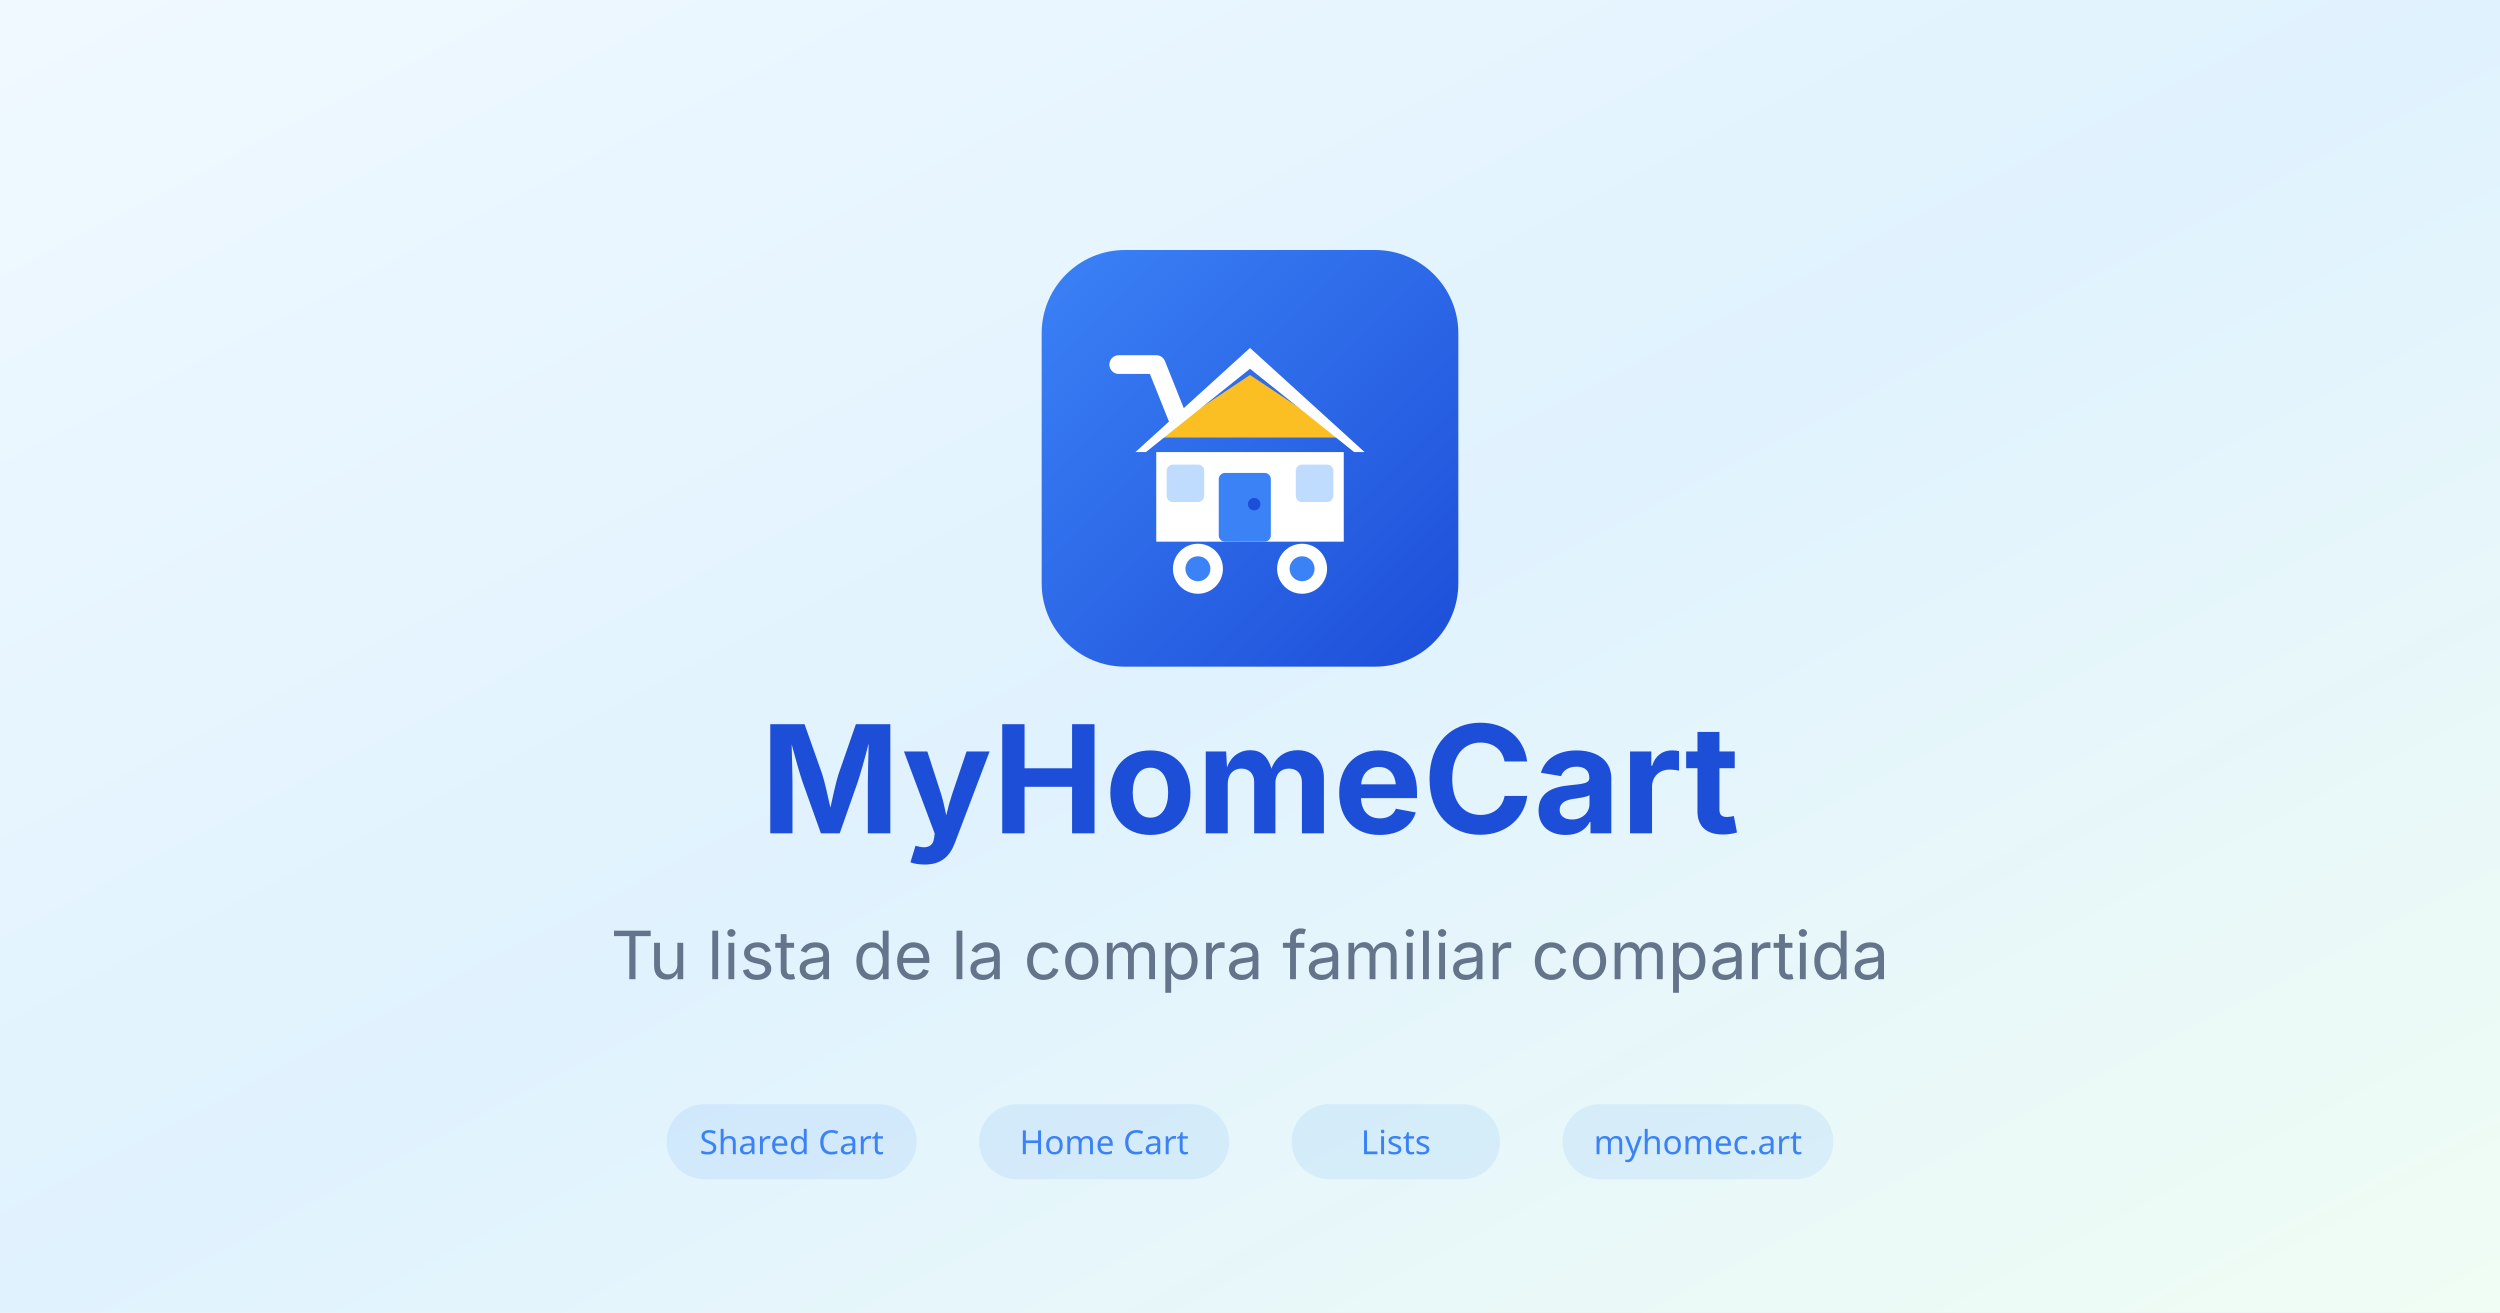
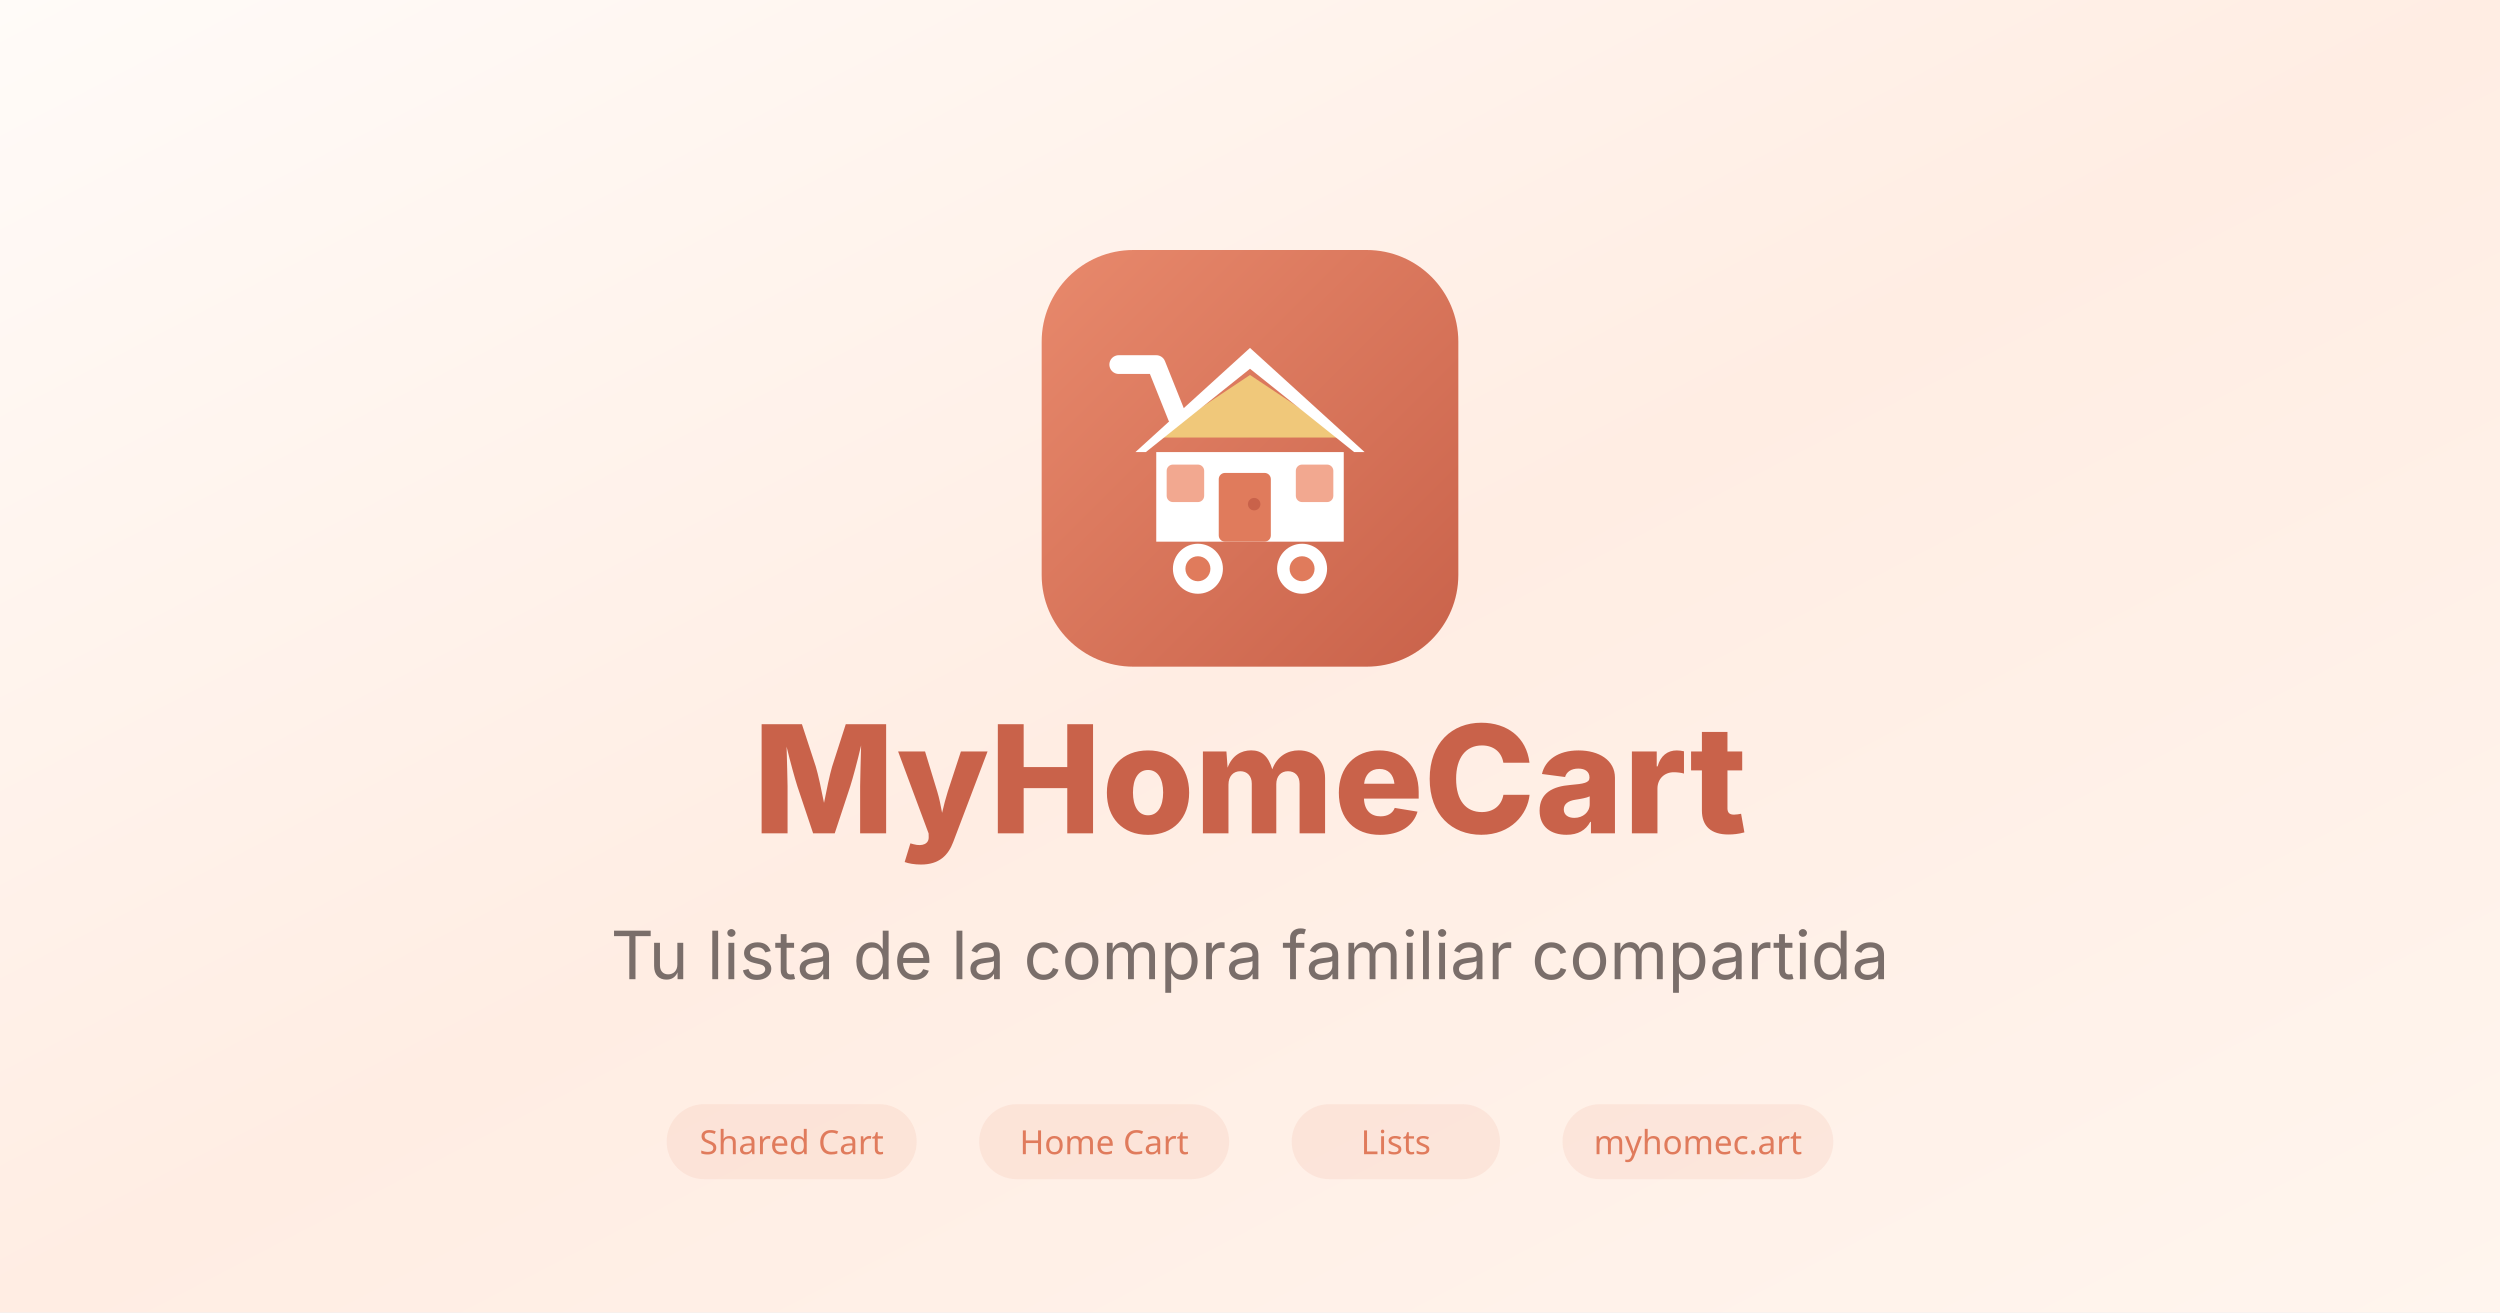
<svg xmlns="http://www.w3.org/2000/svg" width="1200" height="630" viewBox="0 0 1200 630">
  <defs>
    <linearGradient id="bgGrad" x1="0%" y1="0%" x2="100%" y2="100%">
-       <stop offset="0%" style="stop-color:#f0f9ff" />
-       <stop offset="50%" style="stop-color:#e0f2fe" />
-       <stop offset="100%" style="stop-color:#f0fdf4" />
+       <stop offset="0%" style="stop-color:#fffbf8" />
+       <stop offset="50%" style="stop-color:#ffede3" />
+       <stop offset="100%" style="stop-color:#fff5ee" />
    </linearGradient>
    <linearGradient id="logoGrad" x1="0%" y1="0%" x2="100%" y2="100%">
-       <stop offset="0%" style="stop-color:#3b82f6" />
-       <stop offset="100%" style="stop-color:#1d4ed8" />
+       <stop offset="0%" style="stop-color:#e8896c" />
+       <stop offset="100%" style="stop-color:#c9624a" />
    </linearGradient>
  </defs>
  <rect width="1200" height="630" fill="url(#bgGrad)" />
  <g transform="translate(500, 120)">
-     <rect width="200" height="200" rx="40" fill="url(#logoGrad)" />
+     <rect width="200" height="200" rx="44" fill="url(#logoGrad)" />
    <g transform="translate(25, 25)">
      <path d="M12 30 L30 30 L40 55" stroke="#ffffff" stroke-width="9" stroke-linecap="round" stroke-linejoin="round" fill="none" />
-       <path d="M75 35 L120 65 L30 65 Z" fill="#fbbf24" />
+       <path d="M75 35 L120 65 L30 65 Z" fill="#f0c87a" />
      <path d="M75 22 L130 72 L125 72 L75 32 L25 72 L20 72 Z" fill="#ffffff" />
      <path d="M30 72 L30 115 L120 115 L120 72 Z" fill="#ffffff" />
-       <rect x="60" y="82" width="25" height="33" rx="3" fill="#3b82f6" />
-       <circle cx="77" cy="97" r="3" fill="#1d4ed8" />
-       <rect x="35" y="78" width="18" height="18" rx="3" fill="#bfdbfe" />
-       <rect x="97" y="78" width="18" height="18" rx="3" fill="#bfdbfe" />
+       <rect x="60" y="82" width="25" height="33" rx="3" fill="#e07b5c" />
+       <circle cx="77" cy="97" r="3" fill="#c9624a" />
+       <rect x="35" y="78" width="18" height="18" rx="3" fill="#f2a890" />
+       <rect x="97" y="78" width="18" height="18" rx="3" fill="#f2a890" />
      <circle cx="50" cy="128" r="12" fill="#ffffff" />
      <circle cx="100" cy="128" r="12" fill="#ffffff" />
-       <circle cx="50" cy="128" r="6" fill="#3b82f6" />
-       <circle cx="100" cy="128" r="6" fill="#3b82f6" />
+       <circle cx="50" cy="128" r="6" fill="#e07b5c" />
+       <circle cx="100" cy="128" r="6" fill="#e07b5c" />
    </g>
  </g>
-   <text x="600" y="400" font-family="system-ui, -apple-system, sans-serif" font-size="72" font-weight="700" fill="#1d4ed8" text-anchor="middle">MyHomeCart</text>
-   <text x="600" y="470" font-family="system-ui, -apple-system, sans-serif" font-size="32" fill="#64748b" text-anchor="middle">Tu lista de la compra familiar compartida</text>
+   <text x="600" y="400" font-family="'Nunito', system-ui, -apple-system, sans-serif" font-size="72" font-weight="800" fill="#c9624a" text-anchor="middle">MyHomeCart</text>
+   <text x="600" y="470" font-family="'Nunito', system-ui, -apple-system, sans-serif" font-size="32" fill="#7a6e6a" text-anchor="middle">Tu lista de la compra familiar compartida</text>
  <g transform="translate(600, 530)">
-     <rect x="-280" y="0" width="120" height="36" rx="18" fill="rgba(59, 130, 246, 0.1)" />
-     <text x="-220" y="24" font-family="system-ui, sans-serif" font-size="16" fill="#3b82f6" text-anchor="middle">Shared Cart</text>
-     <rect x="-130" y="0" width="120" height="36" rx="18" fill="rgba(59, 130, 246, 0.1)" />
-     <text x="-70" y="24" font-family="system-ui, sans-serif" font-size="16" fill="#3b82f6" text-anchor="middle">Home Cart</text>
-     <rect x="20" y="0" width="100" height="36" rx="18" fill="rgba(59, 130, 246, 0.1)" />
-     <text x="70" y="24" font-family="system-ui, sans-serif" font-size="16" fill="#3b82f6" text-anchor="middle">Lists</text>
-     <rect x="150" y="0" width="130" height="36" rx="18" fill="rgba(59, 130, 246, 0.1)" />
-     <text x="215" y="24" font-family="system-ui, sans-serif" font-size="16" fill="#3b82f6" text-anchor="middle">myhomec.art</text>
+     <rect x="-280" y="0" width="120" height="36" rx="18" fill="rgba(224, 123, 92, 0.1)" />
+     <text x="-220" y="24" font-family="'Nunito', system-ui, sans-serif" font-size="16" fill="#e07b5c" text-anchor="middle">Shared Cart</text>
+     <rect x="-130" y="0" width="120" height="36" rx="18" fill="rgba(224, 123, 92, 0.1)" />
+     <text x="-70" y="24" font-family="'Nunito', system-ui, sans-serif" font-size="16" fill="#e07b5c" text-anchor="middle">Home Cart</text>
+     <rect x="20" y="0" width="100" height="36" rx="18" fill="rgba(224, 123, 92, 0.1)" />
+     <text x="70" y="24" font-family="'Nunito', system-ui, sans-serif" font-size="16" fill="#e07b5c" text-anchor="middle">Lists</text>
+     <rect x="150" y="0" width="130" height="36" rx="18" fill="rgba(224, 123, 92, 0.1)" />
+     <text x="215" y="24" font-family="'Nunito', system-ui, sans-serif" font-size="16" fill="#e07b5c" text-anchor="middle">myhomec.art</text>
  </g>
</svg>
